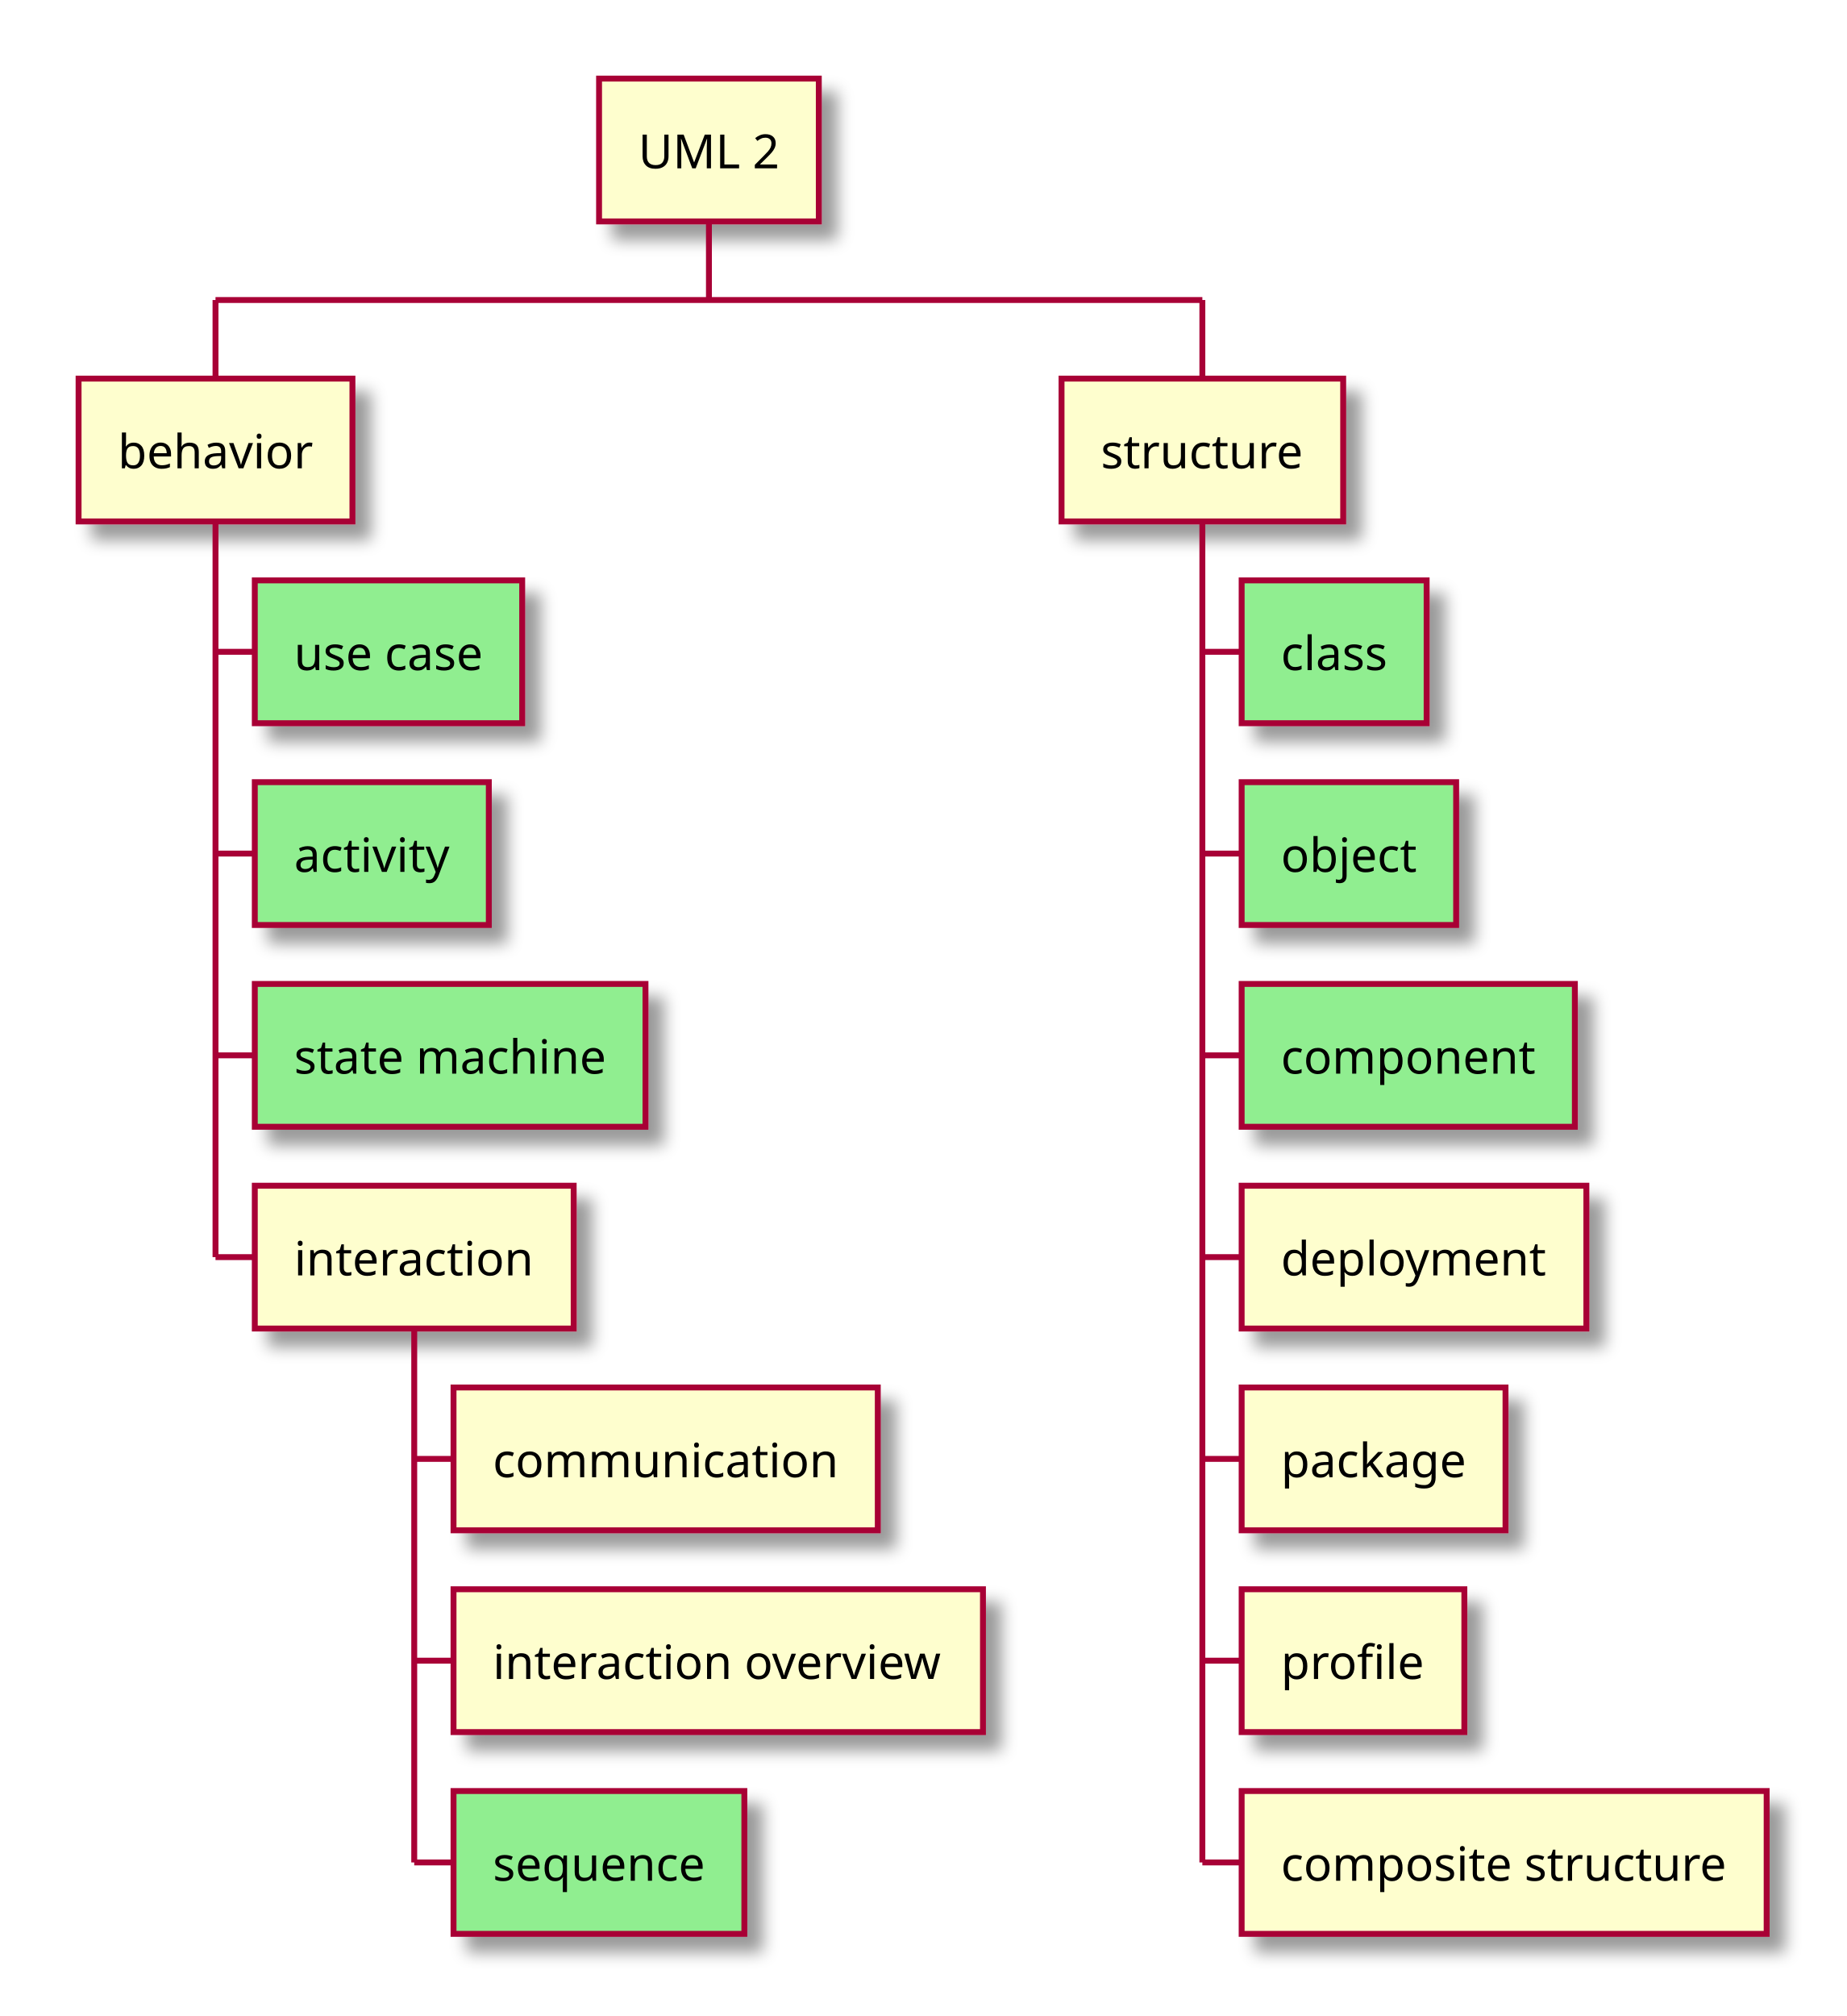
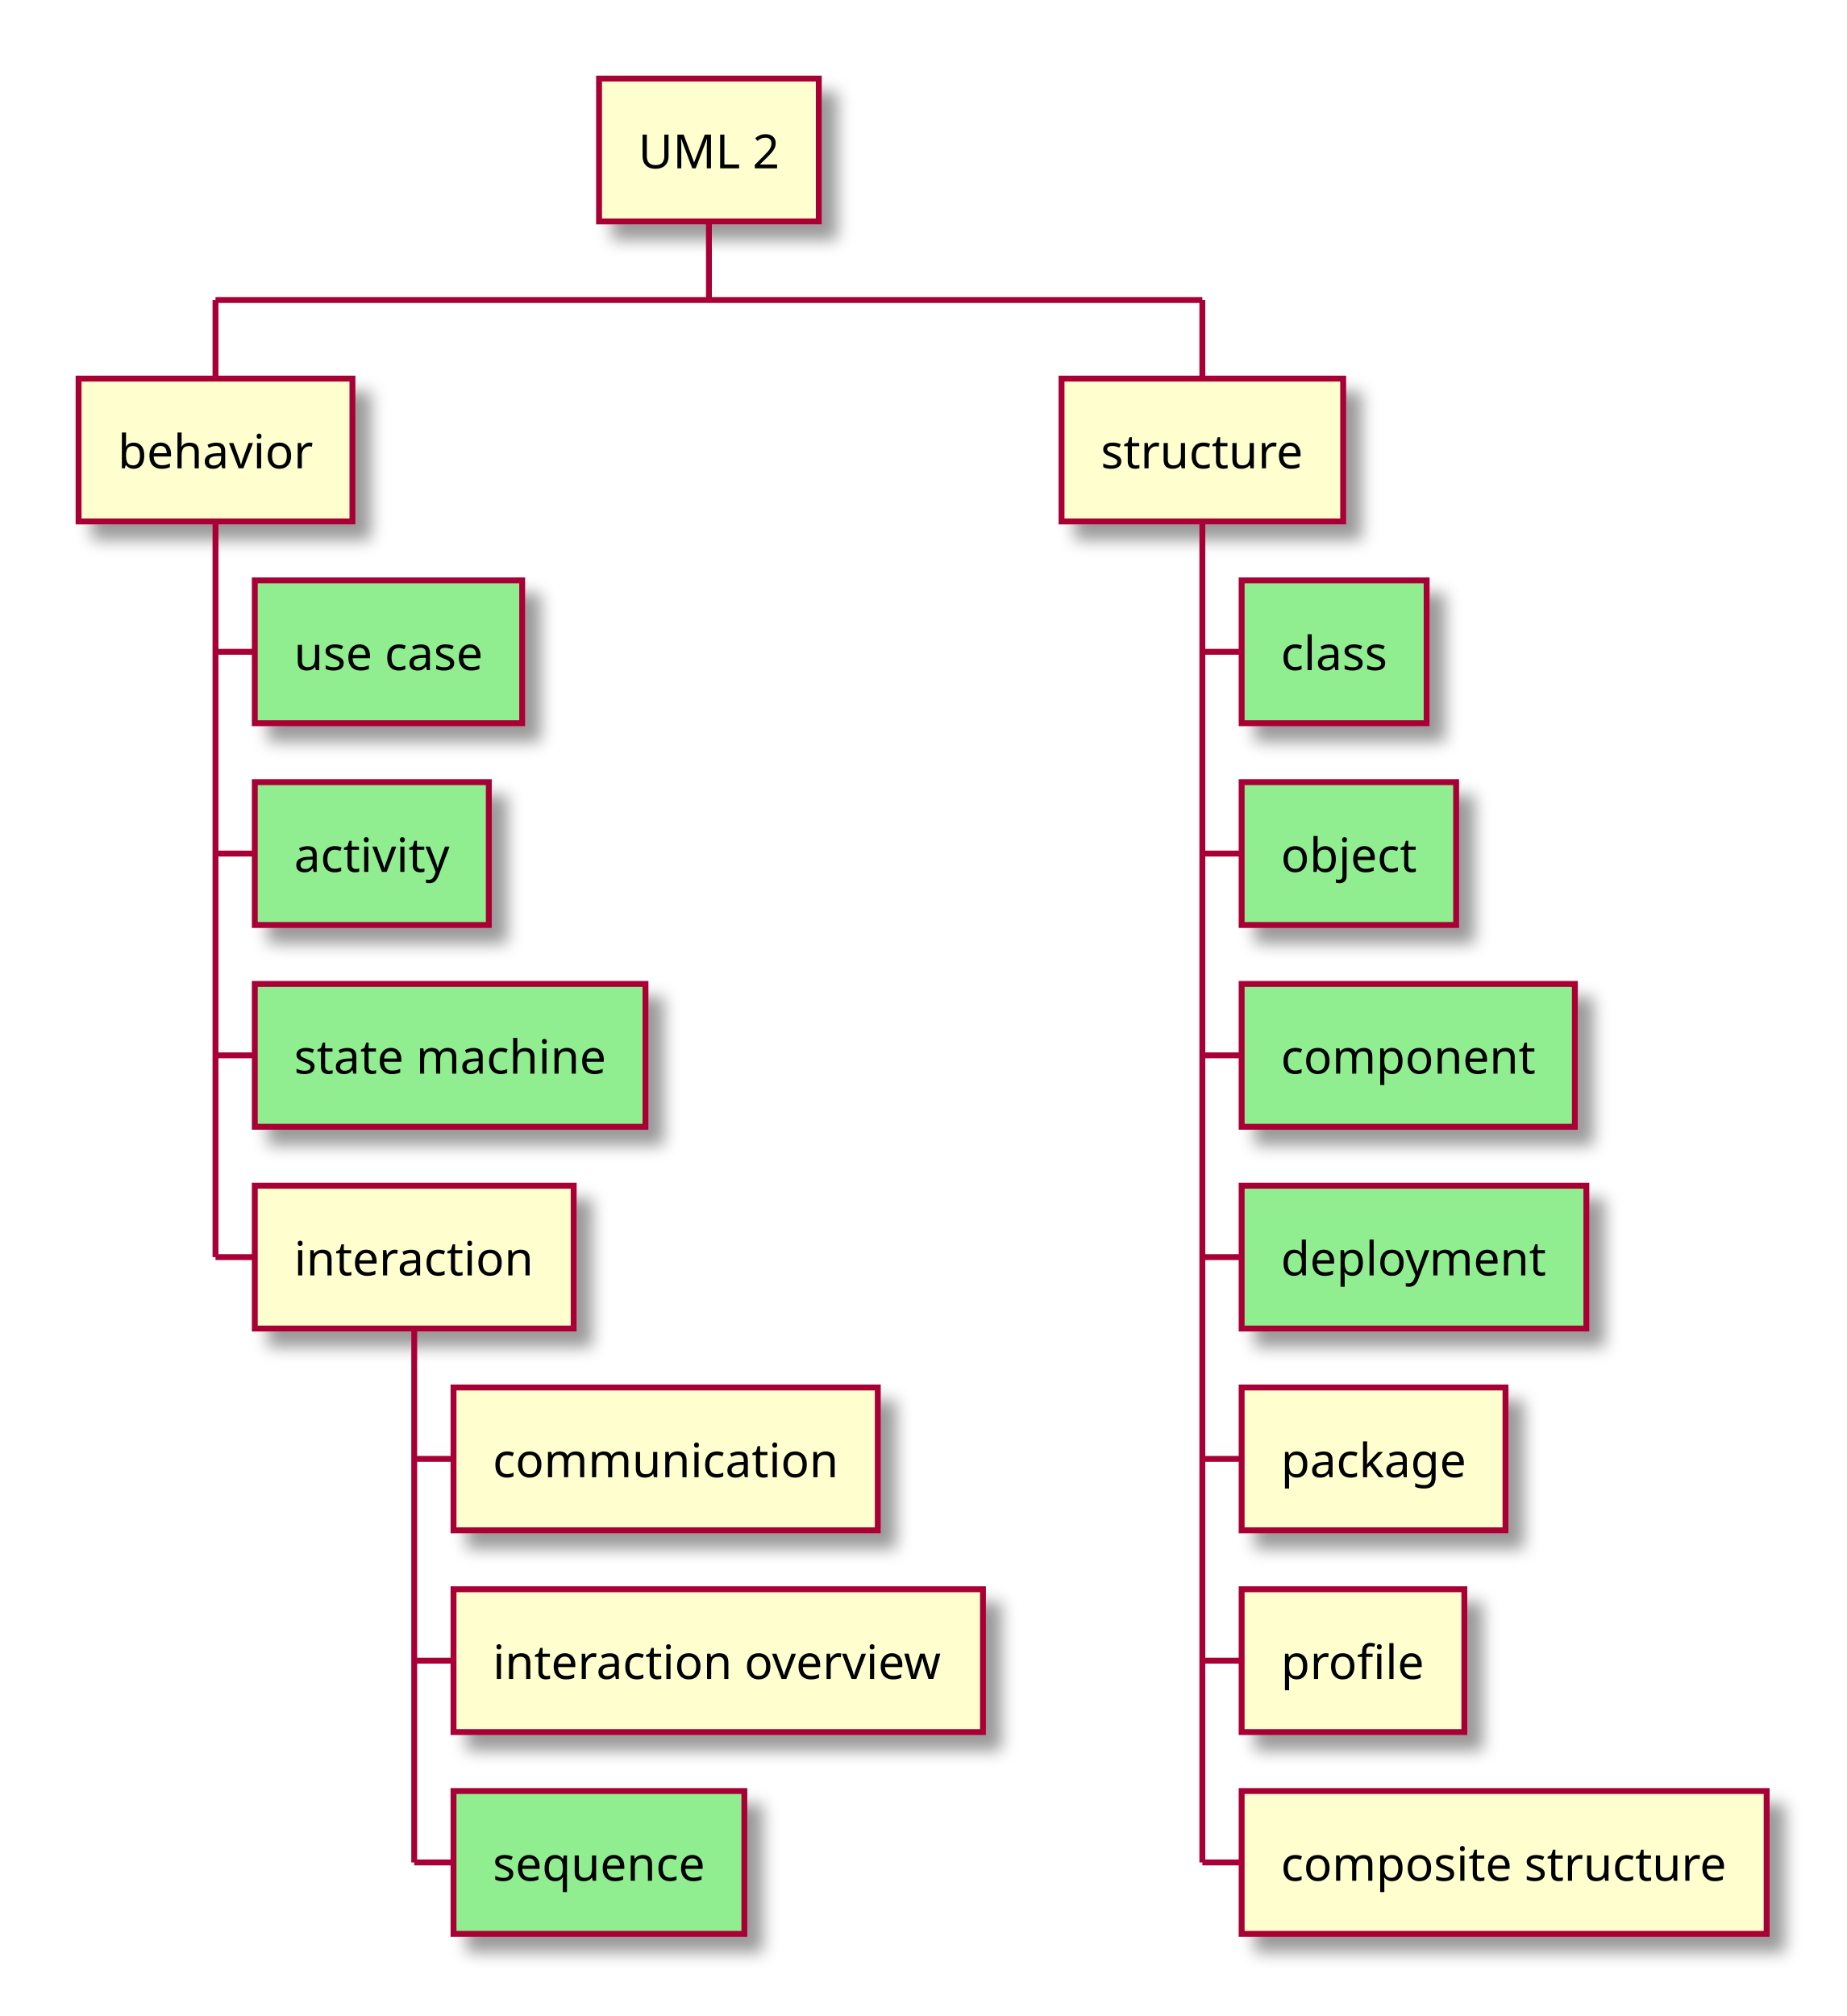
- <svg xmlns="http://www.w3.org/2000/svg" contentStyleType="text/css" data-diagram-type="WBS" height="1026px" preserveAspectRatio="none" style="width:940px;height:1026px;background:#FFFFFF;" version="1.1" viewBox="0 0 940 1026" width="940px" zoomAndPan="magnify">
+ <svg xmlns="http://www.w3.org/2000/svg" version="1.1" data-diagram-type="WBS" style="width:940px;height:1026px;background:#FFFFFF;" width="940px" height="1026px" viewBox="0 0 940 1026" zoomAndPan="magnify" preserveAspectRatio="none" contentStyleType="text/css">
  <defs>
-     <filter height="300%" id="fxvhjjwph0xyx" width="300%" x="-1" y="-1">
+     <filter id="fcipsh41ffllh" x="-1" y="-1" width="300%" height="300%">
      <feGaussianBlur result="blurOut" stdDeviation="4" />
-       <feColorMatrix in="blurOut" result="blurOut2" type="matrix" values="0 0 0 0 0 0 0 0 0 0 0 0 0 0 0 0 0 0 .4 0" />
-       <feOffset dx="8" dy="8" in="blurOut2" result="blurOut3" />
+       <feColorMatrix type="matrix" in="blurOut" result="blurOut2" values="0 0 0 0 0 0 0 0 0 0 0 0 0 0 0 0 0 0 .4 0" />
+       <feOffset result="blurOut3" in="blurOut2" dx="8" dy="8" />
      <feBlend in="SourceGraphic" in2="blurOut3" mode="normal" />
    </filter>
  </defs>
-   <g>
-     <line style="stroke:#A80036;stroke-width:3;" x1="109.704" x2="109.704" y1="152.688" y2="192.688" />
-     <rect fill="#FEFECE" filter="url(#fxvhjjwph0xyx)" height="72.688" style="stroke:#A80036;stroke-width:3;" width="139.409" x="40" y="192.688" />
-     <text fill="#000000" font-family="sans-serif" font-size="24" lengthAdjust="spacing" textLength="99.409" x="60" y="238.344">behavior</text>
-     <line style="stroke:#A80036;stroke-width:3;" x1="109.704" x2="129.704" y1="331.721" y2="331.721" />
-     <rect fill="#90EE90" filter="url(#fxvhjjwph0xyx)" height="72.688" style="stroke:#A80036;stroke-width:3;" width="136.121" x="129.704" y="295.377" />
-     <text fill="#000000" font-family="sans-serif" font-size="24" lengthAdjust="spacing" textLength="96.121" x="149.704" y="341.033">use case</text>
-     <line style="stroke:#A80036;stroke-width:3;" x1="109.704" x2="129.704" y1="434.409" y2="434.409" />
-     <rect fill="#90EE90" filter="url(#fxvhjjwph0xyx)" height="72.688" style="stroke:#A80036;stroke-width:3;" width="119.129" x="129.704" y="398.065" />
-     <text fill="#000000" font-family="sans-serif" font-size="24" lengthAdjust="spacing" textLength="79.129" x="149.704" y="443.721">activity</text>
-     <line style="stroke:#A80036;stroke-width:3;" x1="109.704" x2="129.704" y1="537.097" y2="537.097" />
-     <rect fill="#90EE90" filter="url(#fxvhjjwph0xyx)" height="72.688" style="stroke:#A80036;stroke-width:3;" width="198.881" x="129.704" y="500.753" />
-     <text fill="#000000" font-family="sans-serif" font-size="24" lengthAdjust="spacing" textLength="158.881" x="149.704" y="546.409">state machine</text>
-     <line style="stroke:#A80036;stroke-width:3;" x1="109.704" x2="129.704" y1="639.785" y2="639.785" />
-     <rect fill="#FEFECE" filter="url(#fxvhjjwph0xyx)" height="72.688" style="stroke:#A80036;stroke-width:3;" width="162.329" x="129.704" y="603.441" />
-     <text fill="#000000" font-family="sans-serif" font-size="24" lengthAdjust="spacing" textLength="122.329" x="149.704" y="649.097">interaction</text>
-     <line style="stroke:#A80036;stroke-width:3;" x1="210.869" x2="230.869" y1="742.473" y2="742.473" />
-     <rect fill="#FEFECE" filter="url(#fxvhjjwph0xyx)" height="72.688" style="stroke:#A80036;stroke-width:3;" width="215.969" x="230.869" y="706.129" />
-     <text fill="#000000" font-family="sans-serif" font-size="24" lengthAdjust="spacing" textLength="175.969" x="250.869" y="751.786">communication</text>
-     <line style="stroke:#A80036;stroke-width:3;" x1="210.869" x2="230.869" y1="845.162" y2="845.162" />
-     <rect fill="#FEFECE" filter="url(#fxvhjjwph0xyx)" height="72.688" style="stroke:#A80036;stroke-width:3;" width="269.514" x="230.869" y="808.818" />
-     <text fill="#000000" font-family="sans-serif" font-size="24" lengthAdjust="spacing" textLength="229.514" x="250.869" y="854.474">interaction overview</text>
-     <line style="stroke:#A80036;stroke-width:3;" x1="210.869" x2="230.869" y1="947.85" y2="947.85" />
-     <rect fill="#90EE90" filter="url(#fxvhjjwph0xyx)" height="72.688" style="stroke:#A80036;stroke-width:3;" width="148.049" x="230.869" y="911.506" />
-     <text fill="#000000" font-family="sans-serif" font-size="24" lengthAdjust="spacing" textLength="108.049" x="250.869" y="957.162">sequence</text>
-     <line style="stroke:#A80036;stroke-width:3;" x1="210.869" x2="210.869" y1="676.129" y2="947.85" />
-     <line style="stroke:#A80036;stroke-width:3;" x1="109.704" x2="109.704" y1="265.377" y2="639.785" />
-     <line style="stroke:#A80036;stroke-width:3;" x1="612.067" x2="612.067" y1="152.688" y2="192.688" />
-     <rect fill="#FEFECE" filter="url(#fxvhjjwph0xyx)" height="72.688" style="stroke:#A80036;stroke-width:3;" width="143.369" x="540.382" y="192.688" />
-     <text fill="#000000" font-family="sans-serif" font-size="24" lengthAdjust="spacing" textLength="103.369" x="560.382" y="238.344">structure</text>
-     <line style="stroke:#A80036;stroke-width:3;" x1="612.067" x2="632.067" y1="331.721" y2="331.721" />
-     <rect fill="#90EE90" filter="url(#fxvhjjwph0xyx)" height="72.688" style="stroke:#A80036;stroke-width:3;" width="94.168" x="632.067" y="295.377" />
-     <text fill="#000000" font-family="sans-serif" font-size="24" lengthAdjust="spacing" textLength="54.168" x="652.067" y="341.033">class</text>
-     <line style="stroke:#A80036;stroke-width:3;" x1="612.067" x2="632.067" y1="434.409" y2="434.409" />
-     <rect fill="#90EE90" filter="url(#fxvhjjwph0xyx)" height="72.688" style="stroke:#A80036;stroke-width:3;" width="109.192" x="632.067" y="398.065" />
-     <text fill="#000000" font-family="sans-serif" font-size="24" lengthAdjust="spacing" textLength="69.192" x="652.067" y="443.721">object</text>
-     <line style="stroke:#A80036;stroke-width:3;" x1="612.067" x2="632.067" y1="537.097" y2="537.097" />
-     <rect fill="#90EE90" filter="url(#fxvhjjwph0xyx)" height="72.688" style="stroke:#A80036;stroke-width:3;" width="169.625" x="632.067" y="500.753" />
-     <text fill="#000000" font-family="sans-serif" font-size="24" lengthAdjust="spacing" textLength="129.625" x="652.067" y="546.409">component</text>
-     <line style="stroke:#A80036;stroke-width:3;" x1="612.067" x2="632.067" y1="639.785" y2="639.785" />
-     <rect fill="#FEFECE" filter="url(#fxvhjjwph0xyx)" height="72.688" style="stroke:#A80036;stroke-width:3;" width="175.481" x="632.067" y="603.441" />
-     <text fill="#000000" font-family="sans-serif" font-size="24" lengthAdjust="spacing" textLength="135.481" x="652.067" y="649.097">deployment</text>
-     <line style="stroke:#A80036;stroke-width:3;" x1="612.067" x2="632.067" y1="742.473" y2="742.473" />
-     <rect fill="#FEFECE" filter="url(#fxvhjjwph0xyx)" height="72.688" style="stroke:#A80036;stroke-width:3;" width="134.321" x="632.067" y="706.129" />
-     <text fill="#000000" font-family="sans-serif" font-size="24" lengthAdjust="spacing" textLength="94.321" x="652.067" y="751.786">package</text>
-     <line style="stroke:#A80036;stroke-width:3;" x1="612.067" x2="632.067" y1="845.162" y2="845.162" />
-     <rect fill="#FEFECE" filter="url(#fxvhjjwph0xyx)" height="72.688" style="stroke:#A80036;stroke-width:3;" width="113.369" x="632.067" y="808.818" />
-     <text fill="#000000" font-family="sans-serif" font-size="24" lengthAdjust="spacing" textLength="73.369" x="652.067" y="854.474">profile</text>
-     <line style="stroke:#A80036;stroke-width:3;" x1="612.067" x2="632.067" y1="947.85" y2="947.85" />
-     <rect fill="#FEFECE" filter="url(#fxvhjjwph0xyx)" height="72.688" style="stroke:#A80036;stroke-width:3;" width="267.258" x="632.067" y="911.506" />
-     <text fill="#000000" font-family="sans-serif" font-size="24" lengthAdjust="spacing" textLength="227.258" x="652.067" y="957.162">composite structure</text>
-     <line style="stroke:#A80036;stroke-width:3;" x1="612.067" x2="612.067" y1="265.377" y2="947.85" />
-     <line style="stroke:#A80036;stroke-width:3;" x1="109.704" x2="612.067" y1="152.688" y2="152.688" />
-     <rect fill="#FEFECE" filter="url(#fxvhjjwph0xyx)" height="72.688" style="stroke:#A80036;stroke-width:3;" width="111.856" x="304.957" y="40" />
-     <text fill="#000000" font-family="sans-serif" font-size="24" lengthAdjust="spacing" textLength="71.856" x="324.957" y="85.656">UML 2</text>
-     <line style="stroke:#A80036;stroke-width:3;" x1="360.886" x2="360.886" y1="112.688" y2="152.688" />
+   <g font-family="sans-serif" lengthAdjust="spacing">
+     <line x1="109.704" y1="152.688" x2="109.704" y2="192.688" style="stroke:#A80036;stroke-width:3;" />
+     <rect x="40" y="192.688" width="139.409" height="72.688" fill="#FEFECE" style="stroke:#A80036;stroke-width:3;" filter="url(#fcipsh41ffllh)" />
+     <text x="60" y="238.344" fill="#000" font-size="24" textLength="99.409">behavior</text>
+     <line x1="109.704" y1="331.721" x2="129.704" y2="331.721" style="stroke:#A80036;stroke-width:3;" />
+     <rect x="129.704" y="295.376" width="136.121" height="72.688" fill="#90EE90" style="stroke:#A80036;stroke-width:3;" filter="url(#fcipsh41ffllh)" />
+     <text x="149.704" y="341.033" fill="#000" font-size="24" textLength="96.121">use case</text>
+     <line x1="109.704" y1="434.409" x2="129.704" y2="434.409" style="stroke:#A80036;stroke-width:3;" />
+     <rect x="129.704" y="398.065" width="119.129" height="72.688" fill="#90EE90" style="stroke:#A80036;stroke-width:3;" filter="url(#fcipsh41ffllh)" />
+     <text x="149.704" y="443.721" fill="#000" font-size="24" textLength="79.129">activity</text>
+     <line x1="109.704" y1="537.097" x2="129.704" y2="537.097" style="stroke:#A80036;stroke-width:3;" />
+     <rect x="129.704" y="500.753" width="198.881" height="72.688" fill="#90EE90" style="stroke:#A80036;stroke-width:3;" filter="url(#fcipsh41ffllh)" />
+     <text x="149.704" y="546.409" fill="#000" font-size="24" textLength="158.881">state machine</text>
+     <line x1="109.704" y1="639.785" x2="129.704" y2="639.785" style="stroke:#A80036;stroke-width:3;" />
+     <rect x="129.704" y="603.441" width="162.329" height="72.688" fill="#FEFECE" style="stroke:#A80036;stroke-width:3;" filter="url(#fcipsh41ffllh)" />
+     <text x="149.704" y="649.097" fill="#000" font-size="24" textLength="122.329">interaction</text>
+     <line x1="210.869" y1="742.473" x2="230.869" y2="742.473" style="stroke:#A80036;stroke-width:3;" />
+     <rect x="230.869" y="706.129" width="215.969" height="72.688" fill="#FEFECE" style="stroke:#A80036;stroke-width:3;" filter="url(#fcipsh41ffllh)" />
+     <text x="250.869" y="751.786" fill="#000" font-size="24" textLength="175.969">communication</text>
+     <line x1="210.869" y1="845.162" x2="230.869" y2="845.162" style="stroke:#A80036;stroke-width:3;" />
+     <rect x="230.869" y="808.818" width="269.514" height="72.688" fill="#FEFECE" style="stroke:#A80036;stroke-width:3;" filter="url(#fcipsh41ffllh)" />
+     <text x="250.869" y="854.474" fill="#000" font-size="24" textLength="229.514">interaction overview</text>
+     <line x1="210.869" y1="947.85" x2="230.869" y2="947.85" style="stroke:#A80036;stroke-width:3;" />
+     <rect x="230.869" y="911.506" width="148.049" height="72.688" fill="#90EE90" style="stroke:#A80036;stroke-width:3;" filter="url(#fcipsh41ffllh)" />
+     <text x="250.869" y="957.162" fill="#000" font-size="24" textLength="108.049">sequence</text>
+     <line x1="210.869" y1="676.129" x2="210.869" y2="947.85" style="stroke:#A80036;stroke-width:3;" />
+     <line x1="109.704" y1="265.376" x2="109.704" y2="639.785" style="stroke:#A80036;stroke-width:3;" />
+     <line x1="612.067" y1="152.688" x2="612.067" y2="192.688" style="stroke:#A80036;stroke-width:3;" />
+     <rect x="540.382" y="192.688" width="143.369" height="72.688" fill="#FEFECE" style="stroke:#A80036;stroke-width:3;" filter="url(#fcipsh41ffllh)" />
+     <text x="560.382" y="238.344" fill="#000" font-size="24" textLength="103.369">structure</text>
+     <line x1="612.067" y1="331.721" x2="632.067" y2="331.721" style="stroke:#A80036;stroke-width:3;" />
+     <rect x="632.067" y="295.376" width="94.168" height="72.688" fill="#90EE90" style="stroke:#A80036;stroke-width:3;" filter="url(#fcipsh41ffllh)" />
+     <text x="652.067" y="341.033" fill="#000" font-size="24" textLength="54.168">class</text>
+     <line x1="612.067" y1="434.409" x2="632.067" y2="434.409" style="stroke:#A80036;stroke-width:3;" />
+     <rect x="632.067" y="398.065" width="109.193" height="72.688" fill="#90EE90" style="stroke:#A80036;stroke-width:3;" filter="url(#fcipsh41ffllh)" />
+     <text x="652.067" y="443.721" fill="#000" font-size="24" textLength="69.193">object</text>
+     <line x1="612.067" y1="537.097" x2="632.067" y2="537.097" style="stroke:#A80036;stroke-width:3;" />
+     <rect x="632.067" y="500.753" width="169.625" height="72.688" fill="#90EE90" style="stroke:#A80036;stroke-width:3;" filter="url(#fcipsh41ffllh)" />
+     <text x="652.067" y="546.409" fill="#000" font-size="24" textLength="129.625">component</text>
+     <line x1="612.067" y1="639.785" x2="632.067" y2="639.785" style="stroke:#A80036;stroke-width:3;" />
+     <rect x="632.067" y="603.441" width="175.481" height="72.688" fill="#90EE90" style="stroke:#A80036;stroke-width:3;" filter="url(#fcipsh41ffllh)" />
+     <text x="652.067" y="649.097" fill="#000" font-size="24" textLength="135.481">deployment</text>
+     <line x1="612.067" y1="742.473" x2="632.067" y2="742.473" style="stroke:#A80036;stroke-width:3;" />
+     <rect x="632.067" y="706.129" width="134.321" height="72.688" fill="#FEFECE" style="stroke:#A80036;stroke-width:3;" filter="url(#fcipsh41ffllh)" />
+     <text x="652.067" y="751.786" fill="#000" font-size="24" textLength="94.321">package</text>
+     <line x1="612.067" y1="845.162" x2="632.067" y2="845.162" style="stroke:#A80036;stroke-width:3;" />
+     <rect x="632.067" y="808.818" width="113.369" height="72.688" fill="#FEFECE" style="stroke:#A80036;stroke-width:3;" filter="url(#fcipsh41ffllh)" />
+     <text x="652.067" y="854.474" fill="#000" font-size="24" textLength="73.369">profile</text>
+     <line x1="612.067" y1="947.85" x2="632.067" y2="947.85" style="stroke:#A80036;stroke-width:3;" />
+     <rect x="632.067" y="911.506" width="267.258" height="72.688" fill="#FEFECE" style="stroke:#A80036;stroke-width:3;" filter="url(#fcipsh41ffllh)" />
+     <text x="652.067" y="957.162" fill="#000" font-size="24" textLength="227.258">composite structure</text>
+     <line x1="612.067" y1="265.376" x2="612.067" y2="947.85" style="stroke:#A80036;stroke-width:3;" />
+     <line x1="109.704" y1="152.688" x2="612.067" y2="152.688" style="stroke:#A80036;stroke-width:3;" />
+     <rect x="304.957" y="40" width="111.857" height="72.688" fill="#FEFECE" style="stroke:#A80036;stroke-width:3;" filter="url(#fcipsh41ffllh)" />
+     <text x="324.957" y="85.656" fill="#000" font-size="24" textLength="71.857">UML 2</text>
+     <line x1="360.886" y1="112.688" x2="360.886" y2="152.688" style="stroke:#A80036;stroke-width:3;" />
  </g>
</svg>
